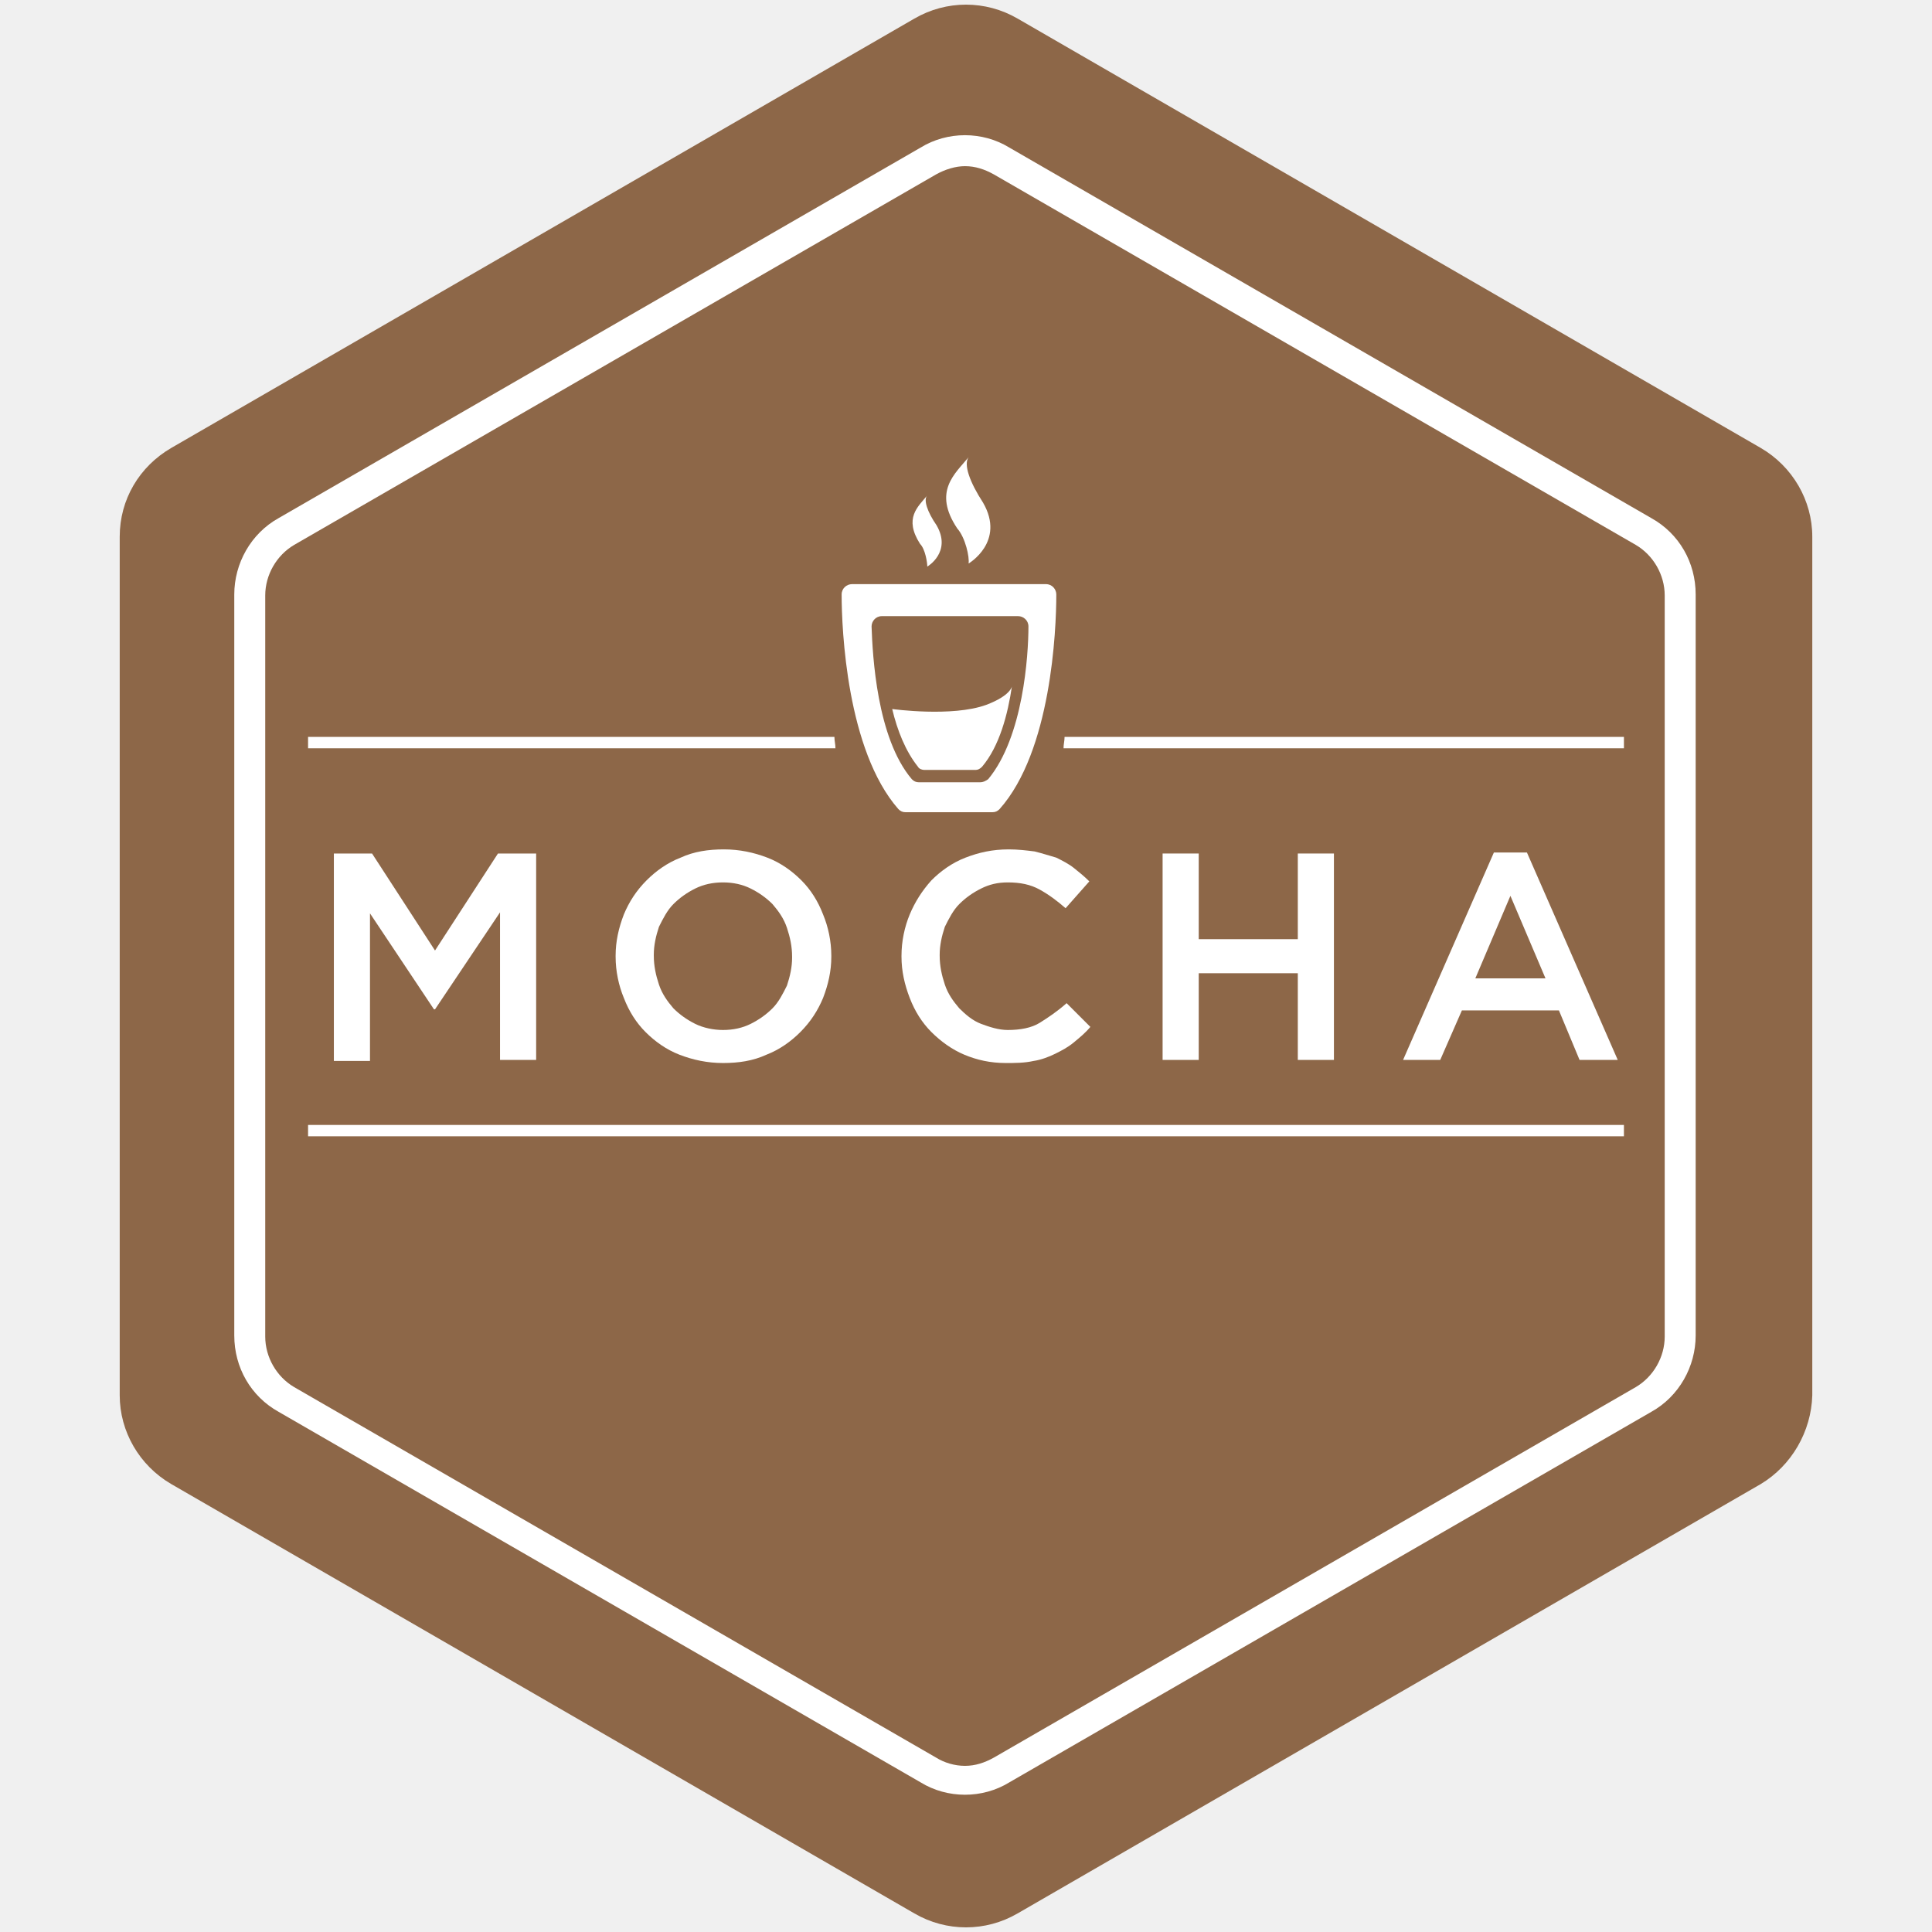
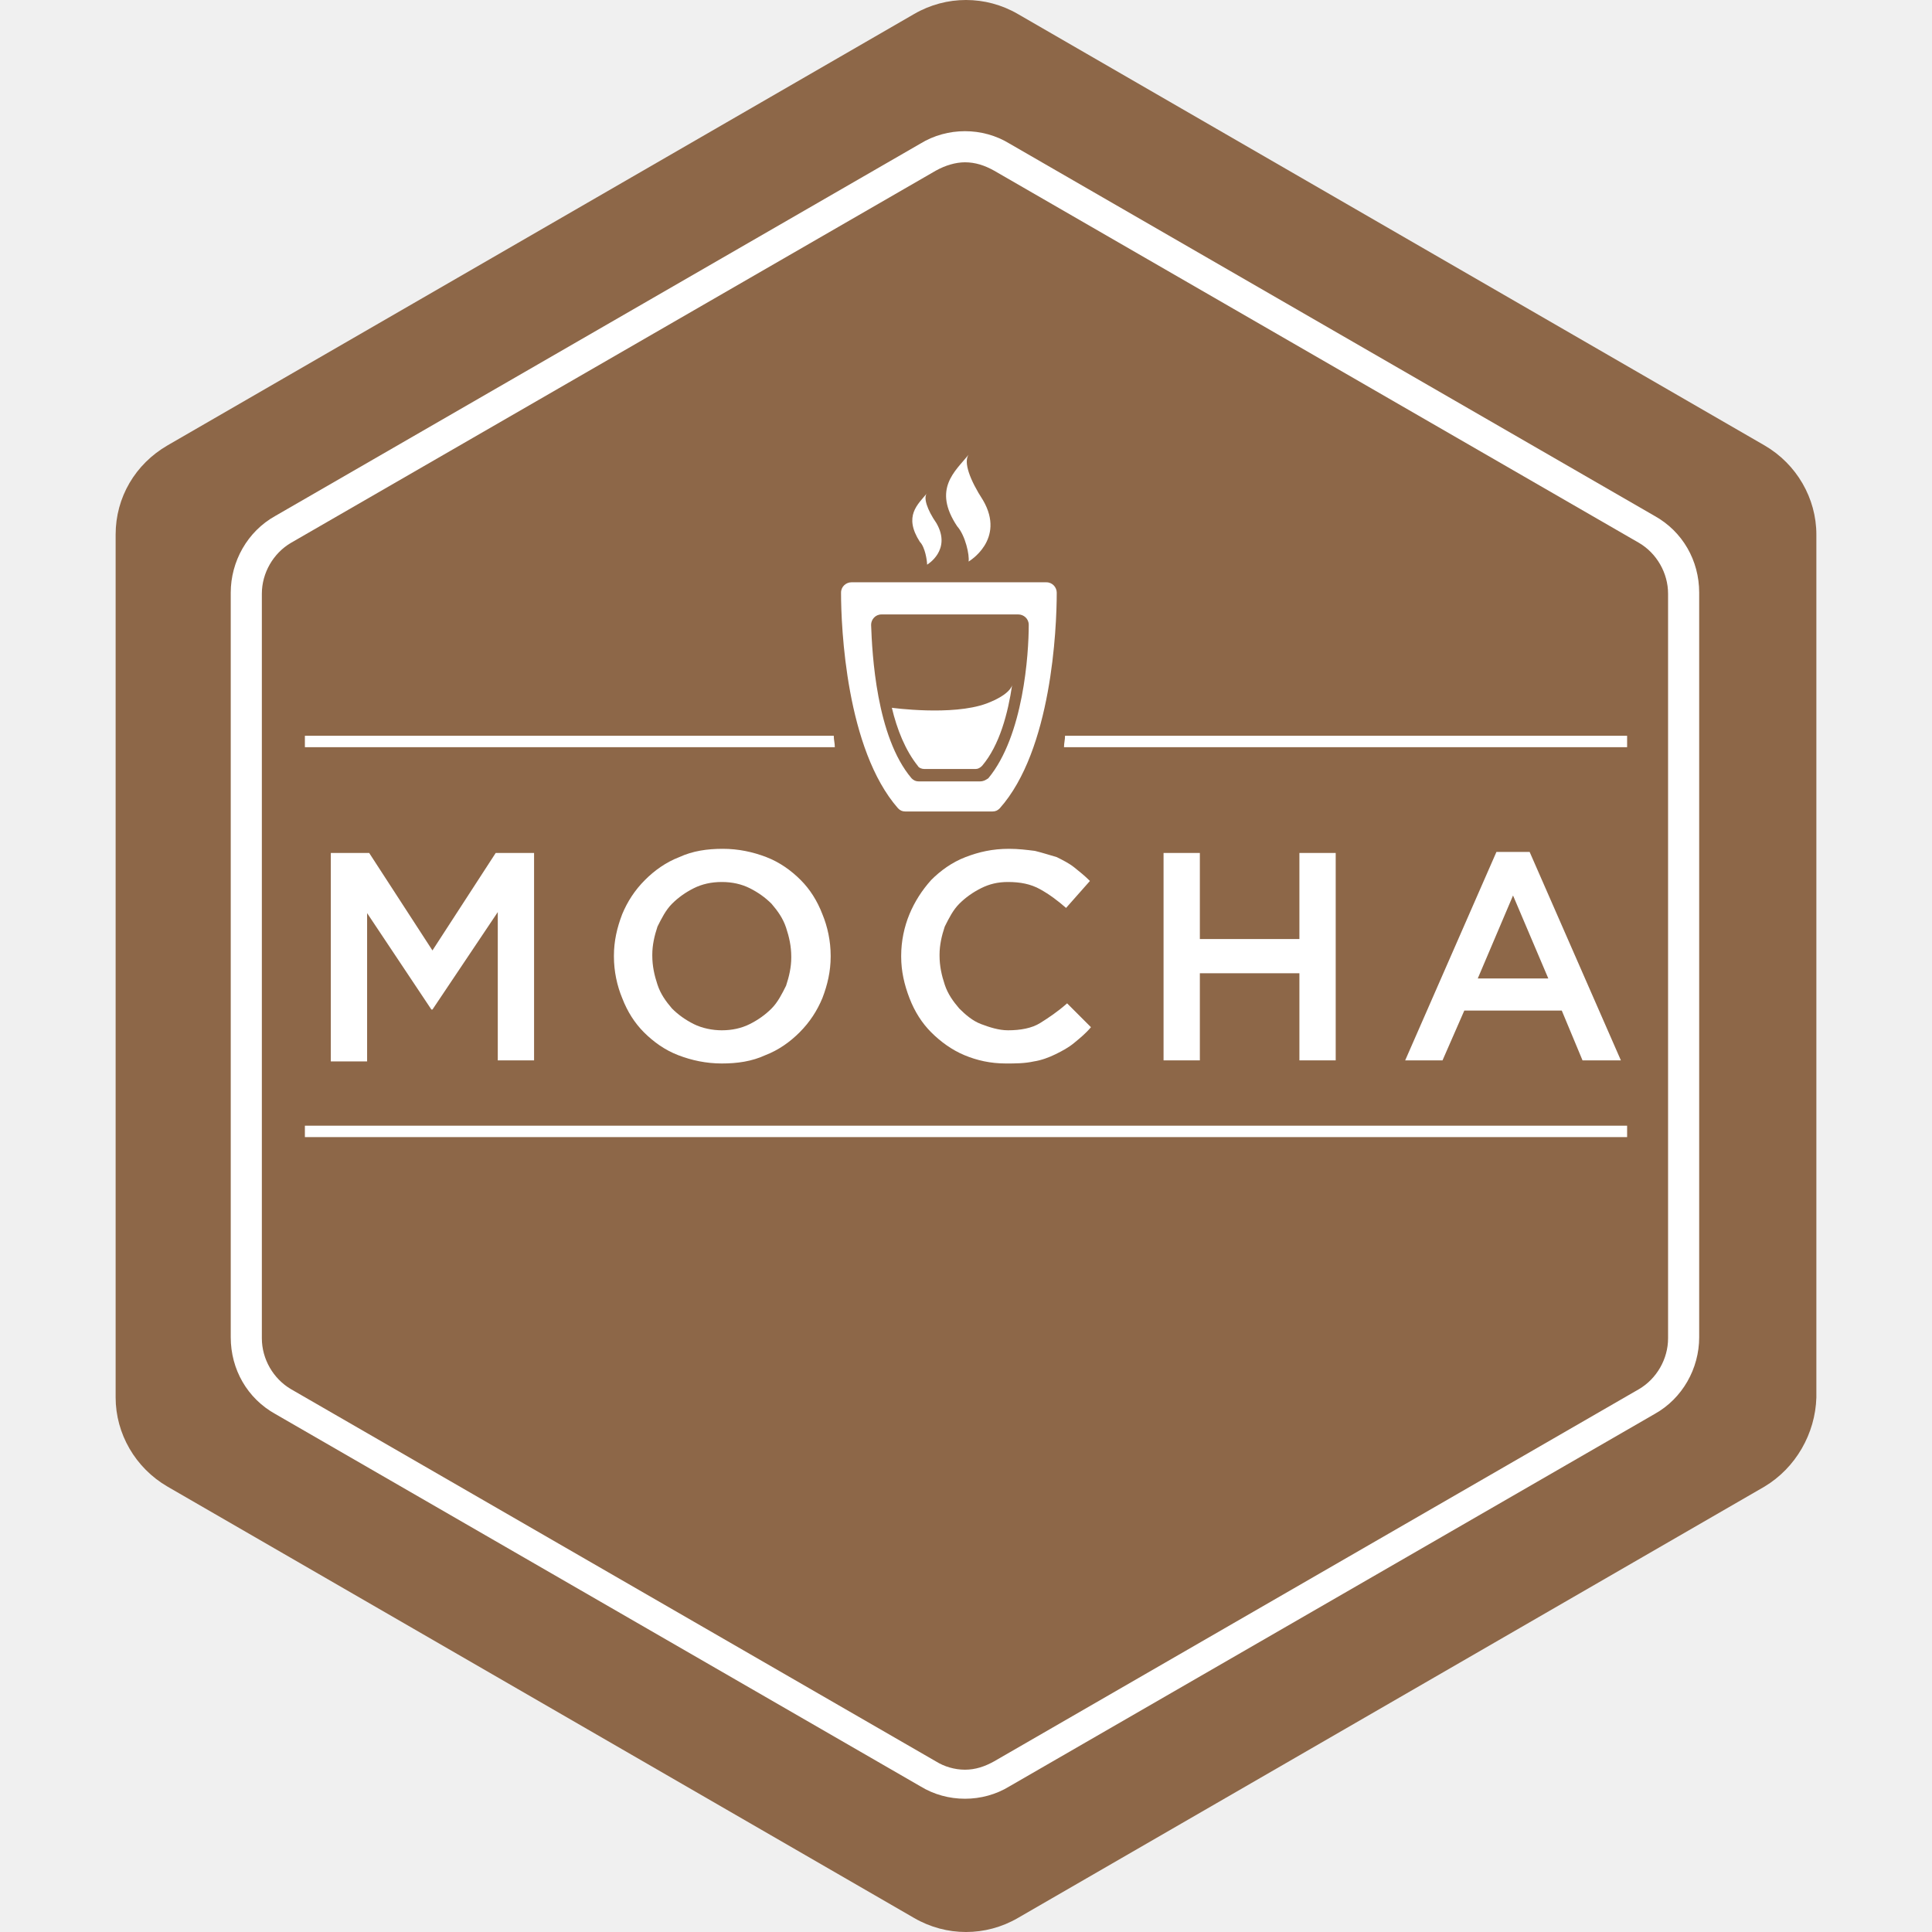
- <svg xmlns="http://www.w3.org/2000/svg" version="1.1" id="Layer_1" x="0px" y="0px" viewBox="17.755 6.686 156.49 178.627" enable-background="new 0 0 193 208" xml:space="preserve" width="192" height="192">
-   <defs id="defs30" />
-   <path id="XMLID_229_" d="m 169.474,143.901 -68.703,39.695 c -2.958,1.718 -6.584,1.718 -9.542,0 L 22.526,143.901 c -2.958,-1.718 -4.771,-4.866 -4.771,-8.206 l 0,-79.39 c 0,-3.435 1.813,-6.489 4.771,-8.206 L 91.229,8.404 c 2.958,-1.718 6.584,-1.718 9.542,0 l 68.703,39.695 c 2.958,1.718 4.771,4.866 4.771,8.206 l 0,79.39 c -0.095,3.34 -1.908,6.489 -4.771,8.206 z" style="clip-rule:evenodd;fill:#8d6748;fill-rule:evenodd" />
-   <path id="XMLID_262_" d="m 95.905,22.049 0,0 c 0.954,0 1.813,0.286 2.672,0.763 l 59.352,34.256 c 1.622,0.954 2.672,2.767 2.672,4.676 l 0,68.512 c 0,1.908 -1.05,3.721 -2.672,4.676 l -59.352,34.256 c -0.859,0.477 -1.718,0.763 -2.672,0.763 -0.954,0 -1.908,-0.286 -2.672,-0.763 L 33.881,134.932 c -1.622,-0.954 -2.672,-2.767 -2.672,-4.676 l 0,-68.512 c 0,-1.908 1.05,-3.721 2.672,-4.676 L 93.233,22.812 c 0.859,-0.477 1.813,-0.763 2.672,-0.763 m 0,-2.863 c -1.431,0 -2.863,0.382 -4.103,1.145 L 32.45,54.587 c -2.576,1.431 -4.103,4.199 -4.103,7.061 l 0,68.512 c 0,2.958 1.527,5.63 4.103,7.061 l 59.352,34.256 c 1.24,0.763 2.672,1.145 4.103,1.145 1.431,0 2.863,-0.382 4.103,-1.145 l 59.352,-34.256 c 2.576,-1.431 4.103,-4.199 4.103,-7.061 l 0,-68.512 c 0,-2.958 -1.527,-5.63 -4.103,-7.061 L 100.008,20.331 C 98.767,19.568 97.336,19.186 95.905,19.186 l 0,0 z" style="fill:#ffffff" />
-   <g id="XMLID_228_" transform="matrix(0.954206,0,0,0.954206,5.493557,-4.764165)">
-     <g id="XMLID_223_">
-       <g id="XMLID_295_">
-         <path d="m 103.6,69.6 c 0,-0.5 -0.4,-1 -1,-1 l -9.4,0 -9.4,0 c -0.5,0 -1,0.4 -1,1 0,3.4 0.5,15.1 5.5,20.8 0.2,0.2 0.4,0.3 0.7,0.3 l 8.4,0 c 0.3,0 0.5,-0.1 0.7,-0.3 5,-5.6 5.5,-17.3 5.5,-20.8 z m -7.4,18.2 -5.9,0 c -0.3,0 -0.5,-0.1 -0.7,-0.3 -3.4,-4 -3.8,-12 -3.9,-14.8 0,-0.5 0.4,-1 1,-1 l 6.6,0 6.6,0 c 0.5,0 1,0.4 1,1 0,2.8 -0.5,10.7 -3.9,14.8 -0.3,0.2 -0.5,0.3 -0.8,0.3 z" id="path8" style="fill:#ffffff" />
+ <svg xmlns="http://www.w3.org/2000/svg" style="isolation:isolate" viewBox="0 0 200 200" width="200" height="200">
+   <defs>
+     <clipPath id="_clipPath_ky1b77lSPGqkOCvEpNA6sc8l6nbKDXPh">
+       <rect width="200" height="200" />
+     </clipPath>
+   </defs>
+   <g clip-path="url(#_clipPath_ky1b77lSPGqkOCvEpNA6sc8l6nbKDXPh)">
+     <g id="Group">
+       <path d=" M 182.662 153.892 L 105.368 198.551 C 102.04 200.483 97.96 200.483 94.632 198.551 L 17.338 153.892 C 14.01 151.959 11.97 148.417 11.97 144.659 L 11.97 55.341 C 11.97 51.476 14.01 48.041 17.338 46.108 L 94.632 1.449 C 97.96 -0.483 102.04 -0.483 105.368 1.449 L 182.662 46.108 C 185.99 48.041 188.03 51.583 188.03 55.341 L 188.03 144.659 C 187.923 148.417 185.883 151.959 182.662 153.892 L 182.662 153.892 Z " fill-rule="evenodd" fill="rgb(141,103,72)" />
+       <path d=" M 99.893 16.801 L 99.893 16.801 C 100.966 16.801 101.932 17.123 102.899 17.66 L 169.673 56.2 C 171.498 57.273 172.678 59.313 172.678 61.46 L 172.678 138.54 C 172.678 140.687 171.498 142.727 169.673 143.8 L 102.899 182.34 C 101.932 182.877 100.966 183.199 99.893 183.199 C 98.819 183.199 97.746 182.877 96.887 182.34 L 30.113 143.8 C 28.288 142.727 27.107 140.687 27.107 138.54 L 27.107 61.46 C 27.107 59.313 28.288 57.273 30.113 56.2 L 96.887 17.66 C 97.853 17.123 98.926 16.801 99.893 16.801 Z  M 99.893 13.58 C 98.282 13.58 96.672 14.01 95.276 14.868 L 28.502 53.408 C 25.604 55.019 23.886 58.132 23.886 61.353 L 23.886 138.433 C 23.886 141.761 25.604 144.766 28.502 146.377 L 95.276 184.917 C 96.672 185.776 98.282 186.205 99.893 186.205 C 101.503 186.205 103.113 185.776 104.509 184.917 L 171.283 146.377 C 174.181 144.766 175.899 141.653 175.899 138.433 L 175.899 61.353 C 175.899 58.025 174.181 55.019 171.283 53.408 L 104.509 14.868 C 103.113 14.01 101.503 13.58 99.893 13.58 L 99.893 13.58 Z " fill="rgb(255,255,255)" />
+       <g id="XMLID_228_">
+         <g id="XMLID_223_">
+           <g id="XMLID_295_">
+             <path d=" M 109.393 61.353 C 109.393 60.816 108.964 60.279 108.32 60.279 L 98.229 60.279 L 88.137 60.279 C 87.601 60.279 87.064 60.709 87.064 61.353 C 87.064 65.003 87.601 77.563 92.968 83.682 C 93.183 83.897 93.398 84.004 93.72 84.004 L 102.738 84.004 C 103.06 84.004 103.274 83.897 103.489 83.682 C 108.857 77.67 109.393 65.11 109.393 61.353 Z  M 101.449 80.891 L 95.115 80.891 C 94.793 80.891 94.579 80.784 94.364 80.569 C 90.714 76.275 90.284 67.687 90.177 64.681 C 90.177 64.144 90.607 63.607 91.251 63.607 L 98.336 63.607 L 105.421 63.607 C 105.958 63.607 106.495 64.036 106.495 64.681 C 106.495 67.687 105.958 76.167 102.308 80.569 C 101.986 80.784 101.771 80.891 101.449 80.891 L 101.449 80.891 Z " fill="rgb(255,255,255)" />
+           </g>
+         </g>
+         <path d=" M 100.268 58.132 C 100.268 58.132 104.133 55.878 101.771 51.798 C 100.376 49.651 99.732 47.826 100.268 47.075 C 98.873 48.792 96.511 50.617 99.087 54.482 C 99.946 55.448 100.376 57.488 100.268 58.132 Z " fill="rgb(255,255,255)" />
+         <path d=" M 95.974 58.454 C 95.974 58.454 98.551 56.951 96.94 54.16 C 95.974 52.764 95.545 51.476 95.974 51.047 C 95.008 52.228 93.505 53.408 95.223 56.092 C 95.76 56.629 95.974 58.025 95.974 58.454 Z " fill="rgb(255,255,255)" />
+         <path d=" M 104.777 70.907 C 104.348 73.806 103.489 77.134 101.664 79.281 C 101.449 79.495 101.235 79.603 101.02 79.603 L 95.652 79.603 C 95.437 79.603 95.115 79.495 95.008 79.281 C 93.72 77.67 92.861 75.523 92.324 73.269 C 92.324 73.269 98.551 74.128 102.093 72.84 C 104.67 71.873 104.777 70.907 104.777 70.907 Z " fill="rgb(255,255,255)" />
      </g>
+       <g id="g13">
+         <path d=" M 34.246 88.298 L 38.218 88.298 L 44.767 98.39 L 51.315 88.298 L 55.287 88.298 L 55.287 109.769 L 51.53 109.769 L 51.53 94.418 L 44.767 104.509 L 44.659 104.509 L 38.003 94.525 L 38.003 109.877 L 34.246 109.877 L 34.246 88.298 L 34.246 88.298 Z " fill="rgb(255,255,255)" />
+         <path d=" M 74.718 110.091 C 73.108 110.091 71.605 109.769 70.209 109.232 C 68.814 108.696 67.633 107.837 66.667 106.871 C 65.7 105.904 64.949 104.724 64.412 103.328 C 63.875 102.04 63.553 100.537 63.553 99.034 L 63.553 98.926 C 63.553 97.424 63.875 96.028 64.412 94.632 C 64.949 93.344 65.7 92.163 66.774 91.09 C 67.74 90.123 68.921 89.265 70.317 88.728 C 71.712 88.084 73.215 87.869 74.826 87.869 C 76.436 87.869 77.939 88.191 79.334 88.728 C 80.73 89.265 81.911 90.123 82.877 91.09 C 83.843 92.056 84.595 93.237 85.132 94.632 C 85.668 95.921 85.99 97.424 85.99 98.926 L 85.99 99.034 C 85.99 100.537 85.668 101.932 85.132 103.328 C 84.595 104.616 83.843 105.797 82.77 106.871 C 81.804 107.837 80.623 108.696 79.227 109.232 C 77.831 109.877 76.329 110.091 74.718 110.091 Z  M 74.718 106.656 C 75.792 106.656 76.758 106.441 77.617 106.012 C 78.476 105.582 79.227 105.046 79.871 104.401 C 80.515 103.757 80.945 102.899 81.374 102.04 C 81.696 101.074 81.911 100.107 81.911 99.141 L 81.911 99.034 C 81.911 97.96 81.696 96.994 81.374 96.028 C 81.052 95.062 80.515 94.31 79.871 93.559 C 79.227 92.915 78.476 92.378 77.617 91.948 C 76.758 91.519 75.792 91.304 74.718 91.304 C 73.645 91.304 72.678 91.519 71.82 91.948 C 70.961 92.378 70.209 92.915 69.565 93.559 C 68.921 94.203 68.492 95.062 68.062 95.921 C 67.74 96.887 67.525 97.853 67.525 98.819 L 67.525 98.926 C 67.525 100 67.74 100.966 68.062 101.932 C 68.384 102.899 68.921 103.65 69.565 104.401 C 70.209 105.046 70.961 105.582 71.82 106.012 C 72.678 106.441 73.752 106.656 74.718 106.656 Z " fill="rgb(255,255,255)" />
+         <path d=" M 104.133 110.091 C 102.523 110.091 101.127 109.769 99.839 109.232 C 98.551 108.696 97.37 107.837 96.404 106.871 C 95.437 105.904 94.686 104.724 94.149 103.328 C 93.612 101.932 93.29 100.537 93.29 99.034 L 93.29 98.926 C 93.29 97.424 93.612 95.921 94.149 94.632 C 94.686 93.344 95.437 92.163 96.404 91.09 C 97.37 90.123 98.551 89.265 99.946 88.728 C 101.342 88.191 102.738 87.869 104.455 87.869 C 105.421 87.869 106.28 87.976 107.139 88.084 C 107.998 88.298 108.642 88.513 109.393 88.728 C 110.038 89.05 110.682 89.372 111.218 89.801 C 111.755 90.231 112.292 90.66 112.829 91.197 L 110.36 93.988 C 109.501 93.237 108.642 92.593 107.676 92.056 C 106.71 91.519 105.636 91.304 104.348 91.304 C 103.274 91.304 102.415 91.519 101.557 91.948 C 100.698 92.378 99.946 92.915 99.302 93.559 C 98.658 94.203 98.229 95.062 97.799 95.921 C 97.477 96.887 97.262 97.853 97.262 98.819 L 97.262 98.926 C 97.262 100 97.477 100.966 97.799 101.932 C 98.121 102.899 98.658 103.65 99.302 104.401 C 99.946 105.046 100.698 105.69 101.557 106.012 C 102.415 106.334 103.382 106.656 104.348 106.656 C 105.636 106.656 106.817 106.441 107.676 105.904 C 108.535 105.368 109.501 104.724 110.467 103.865 L 112.936 106.334 C 112.399 106.978 111.863 107.407 111.218 107.944 C 110.574 108.481 109.93 108.803 109.286 109.125 C 108.642 109.447 107.783 109.769 107.032 109.877 C 106.065 110.091 105.099 110.091 104.133 110.091 L 104.133 110.091 Z " fill="rgb(255,255,255)" />
+         <path d=" M 120.451 88.298 L 124.208 88.298 L 124.208 97.209 L 134.514 97.209 L 134.514 88.298 L 138.272 88.298 L 138.272 109.769 L 134.514 109.769 L 134.514 100.751 L 124.208 100.751 L 124.208 109.769 L 120.451 109.769 L 120.451 88.298 Z " fill="rgb(255,255,255)" />
+         <path d=" M 154.911 88.191 L 158.347 88.191 L 167.794 109.769 L 163.822 109.769 L 161.675 104.616 L 151.583 104.616 L 149.329 109.769 L 145.464 109.769 L 154.911 88.191 L 154.911 88.191 Z  M 160.279 101.288 L 156.629 92.7 L 152.979 101.288 L 160.279 101.288 Z " fill="rgb(255,255,255)" />
+       </g>
+       <rect x="31.562" y="116.532" width="136.876" height="1.181" transform="matrix(1,0,0,1,0,0)" fill="rgb(255,255,255)" />
+       <path d=" M 168.438 76.167 L 110.252 76.167 C 110.252 76.597 110.145 76.919 110.145 77.348 L 168.438 77.348 L 168.438 76.167 L 168.438 76.167 Z " fill="rgb(255,255,255)" />
+       <path d=" M 31.562 76.167 L 31.562 77.348 L 86.42 77.348 C 86.42 76.919 86.312 76.597 86.312 76.167 L 31.562 76.167 L 31.562 76.167 Z " fill="rgb(255,255,255)" />
    </g>
-     <path id="XMLID_225_" d="m 95.1,66.6 c 0,0 3.6,-2.1 1.4,-5.9 -1.3,-2 -1.9,-3.7 -1.4,-4.4 -1.3,1.6 -3.5,3.3 -1.1,6.9 0.8,0.9 1.2,2.8 1.1,3.4 z" style="fill:#ffffff" />
-     <path id="XMLID_224_" d="m 91.1,66.9 c 0,0 2.4,-1.4 0.9,-4 -0.9,-1.3 -1.3,-2.5 -0.9,-2.9 -0.9,1.1 -2.3,2.2 -0.7,4.7 0.5,0.5 0.7,1.8 0.7,2.2 z" style="fill:#ffffff" />
-     <path id="XMLID_227_" d="m 99.3,78.5 c -0.4,2.7 -1.2,5.8 -2.9,7.8 -0.2,0.2 -0.4,0.3 -0.6,0.3 l -5,0 c -0.2,0 -0.5,-0.1 -0.6,-0.3 -1.2,-1.5 -2,-3.5 -2.5,-5.6 0,0 5.8,0.8 9.1,-0.4 2.4,-0.9 2.5,-1.8 2.5,-1.8 z" style="fill:#ffffff" />
  </g>
-   <g id="g13" transform="matrix(0.954206,0,0,0.954206,5.493557,-4.764165)">
-     <path d="m 33.6,94.7 3.7,0 6.1,9.4 6.1,-9.4 3.7,0 0,20 -3.5,0 0,-14.3 -6.3,9.4 -0.1,0 -6.2,-9.3 0,14.3 -3.5,0 0,-20.1 z" id="path15" style="fill:#ffffff" />
-     <path d="m 71.3,115 c -1.5,0 -2.9,-0.3 -4.2,-0.8 -1.3,-0.5 -2.4,-1.3 -3.3,-2.2 -0.9,-0.9 -1.6,-2 -2.1,-3.3 -0.5,-1.2 -0.8,-2.6 -0.8,-4 l 0,-0.1 c 0,-1.4 0.3,-2.7 0.8,-4 0.5,-1.2 1.2,-2.3 2.2,-3.3 0.9,-0.9 2,-1.7 3.3,-2.2 1.3,-0.6 2.7,-0.8 4.2,-0.8 1.5,0 2.9,0.3 4.2,0.8 1.3,0.5 2.4,1.3 3.3,2.2 0.9,0.9 1.6,2 2.1,3.3 0.5,1.2 0.8,2.6 0.8,4 l 0,0.1 c 0,1.4 -0.3,2.7 -0.8,4 -0.5,1.2 -1.2,2.3 -2.2,3.3 -0.9,0.9 -2,1.7 -3.3,2.2 -1.3,0.6 -2.7,0.8 -4.2,0.8 z m 0,-3.2 c 1,0 1.9,-0.2 2.7,-0.6 0.8,-0.4 1.5,-0.9 2.1,-1.5 0.6,-0.6 1,-1.4 1.4,-2.2 0.3,-0.9 0.5,-1.8 0.5,-2.7 l 0,-0.1 c 0,-1 -0.2,-1.9 -0.5,-2.8 -0.3,-0.9 -0.8,-1.6 -1.4,-2.3 -0.6,-0.6 -1.3,-1.1 -2.1,-1.5 -0.8,-0.4 -1.7,-0.6 -2.7,-0.6 -1,0 -1.9,0.2 -2.7,0.6 -0.8,0.4 -1.5,0.9 -2.1,1.5 -0.6,0.6 -1,1.4 -1.4,2.2 -0.3,0.9 -0.5,1.8 -0.5,2.7 l 0,0.1 c 0,1 0.2,1.9 0.5,2.8 0.3,0.9 0.8,1.6 1.4,2.3 0.6,0.6 1.3,1.1 2.1,1.5 0.8,0.4 1.8,0.6 2.7,0.6 z" id="path17" style="fill:#ffffff" />
-     <path d="m 98.7,115 c -1.5,0 -2.8,-0.3 -4,-0.8 -1.2,-0.5 -2.3,-1.3 -3.2,-2.2 -0.9,-0.9 -1.6,-2 -2.1,-3.3 -0.5,-1.3 -0.8,-2.6 -0.8,-4 l 0,-0.1 c 0,-1.4 0.3,-2.8 0.8,-4 0.5,-1.2 1.2,-2.3 2.1,-3.3 0.9,-0.9 2,-1.7 3.3,-2.2 1.3,-0.5 2.6,-0.8 4.2,-0.8 0.9,0 1.7,0.1 2.5,0.2 0.8,0.2 1.4,0.4 2.1,0.6 0.6,0.3 1.2,0.6 1.7,1 0.5,0.4 1,0.8 1.5,1.3 l -2.3,2.6 c -0.8,-0.7 -1.6,-1.3 -2.5,-1.8 -0.9,-0.5 -1.9,-0.7 -3.1,-0.7 -1,0 -1.8,0.2 -2.6,0.6 -0.8,0.4 -1.5,0.9 -2.1,1.5 -0.6,0.6 -1,1.4 -1.4,2.2 -0.3,0.9 -0.5,1.8 -0.5,2.7 l 0,0.1 c 0,1 0.2,1.9 0.5,2.8 0.3,0.9 0.8,1.6 1.4,2.3 0.6,0.6 1.3,1.2 2.1,1.5 0.8,0.3 1.7,0.6 2.6,0.6 1.2,0 2.3,-0.2 3.1,-0.7 0.8,-0.5 1.7,-1.1 2.6,-1.9 l 2.3,2.3 c -0.5,0.6 -1,1 -1.6,1.5 -0.6,0.5 -1.2,0.8 -1.8,1.1 -0.6,0.3 -1.4,0.6 -2.1,0.7 -0.9,0.2 -1.8,0.2 -2.7,0.2 z" id="path19" style="fill:#ffffff" />
-     <path d="m 113.9,94.7 3.5,0 0,8.3 9.6,0 0,-8.3 3.5,0 0,20 -3.5,0 0,-8.4 -9.6,0 0,8.4 -3.5,0 0,-20 z" id="path21" style="fill:#ffffff" />
-     <path d="m 146,94.6 3.2,0 8.8,20.1 -3.7,0 -2,-4.8 -9.4,0 -2.1,4.8 -3.6,0 8.8,-20.1 z m 5,12.2 -3.4,-8 -3.4,8 6.8,0 z" id="path23" style="fill:#ffffff" />
-   </g>
-   <rect id="XMLID_444_" x="35.169" y="110.695" width="121.661" height="1.05" style="fill:#ffffff" />
-   <path id="XMLID_446_" d="m 156.831,74.817 -51.718,0 c 0,0.382 -0.095,0.668 -0.095,1.05 l 51.813,0 0,-1.05 z" style="fill:#ffffff" />
-   <path id="XMLID_448_" d="m 35.169,74.817 0,1.05 48.76,0 c 0,-0.382 -0.095,-0.668 -0.095,-1.05 l -48.665,0 z" style="fill:#ffffff" />
</svg>
